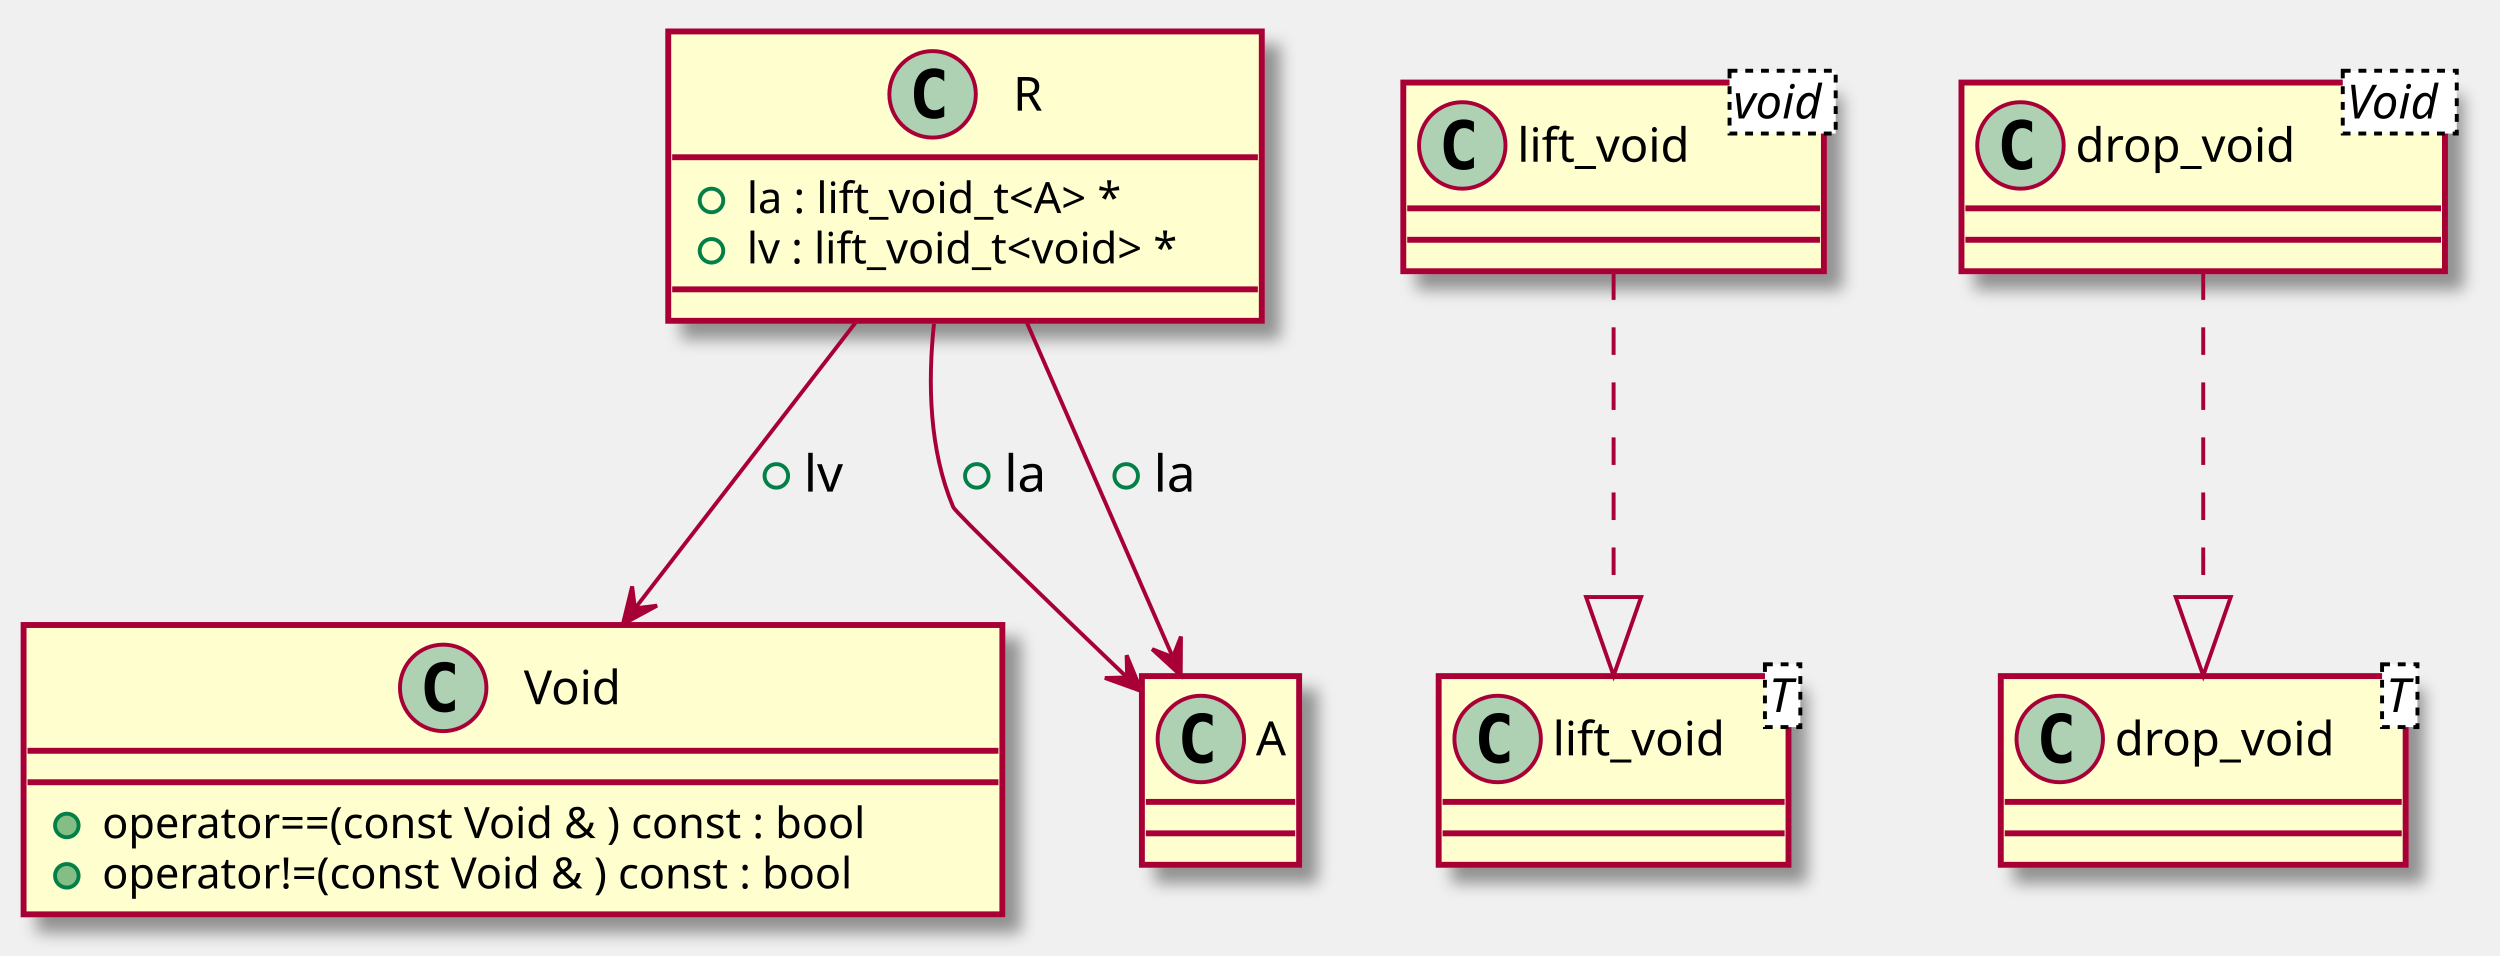
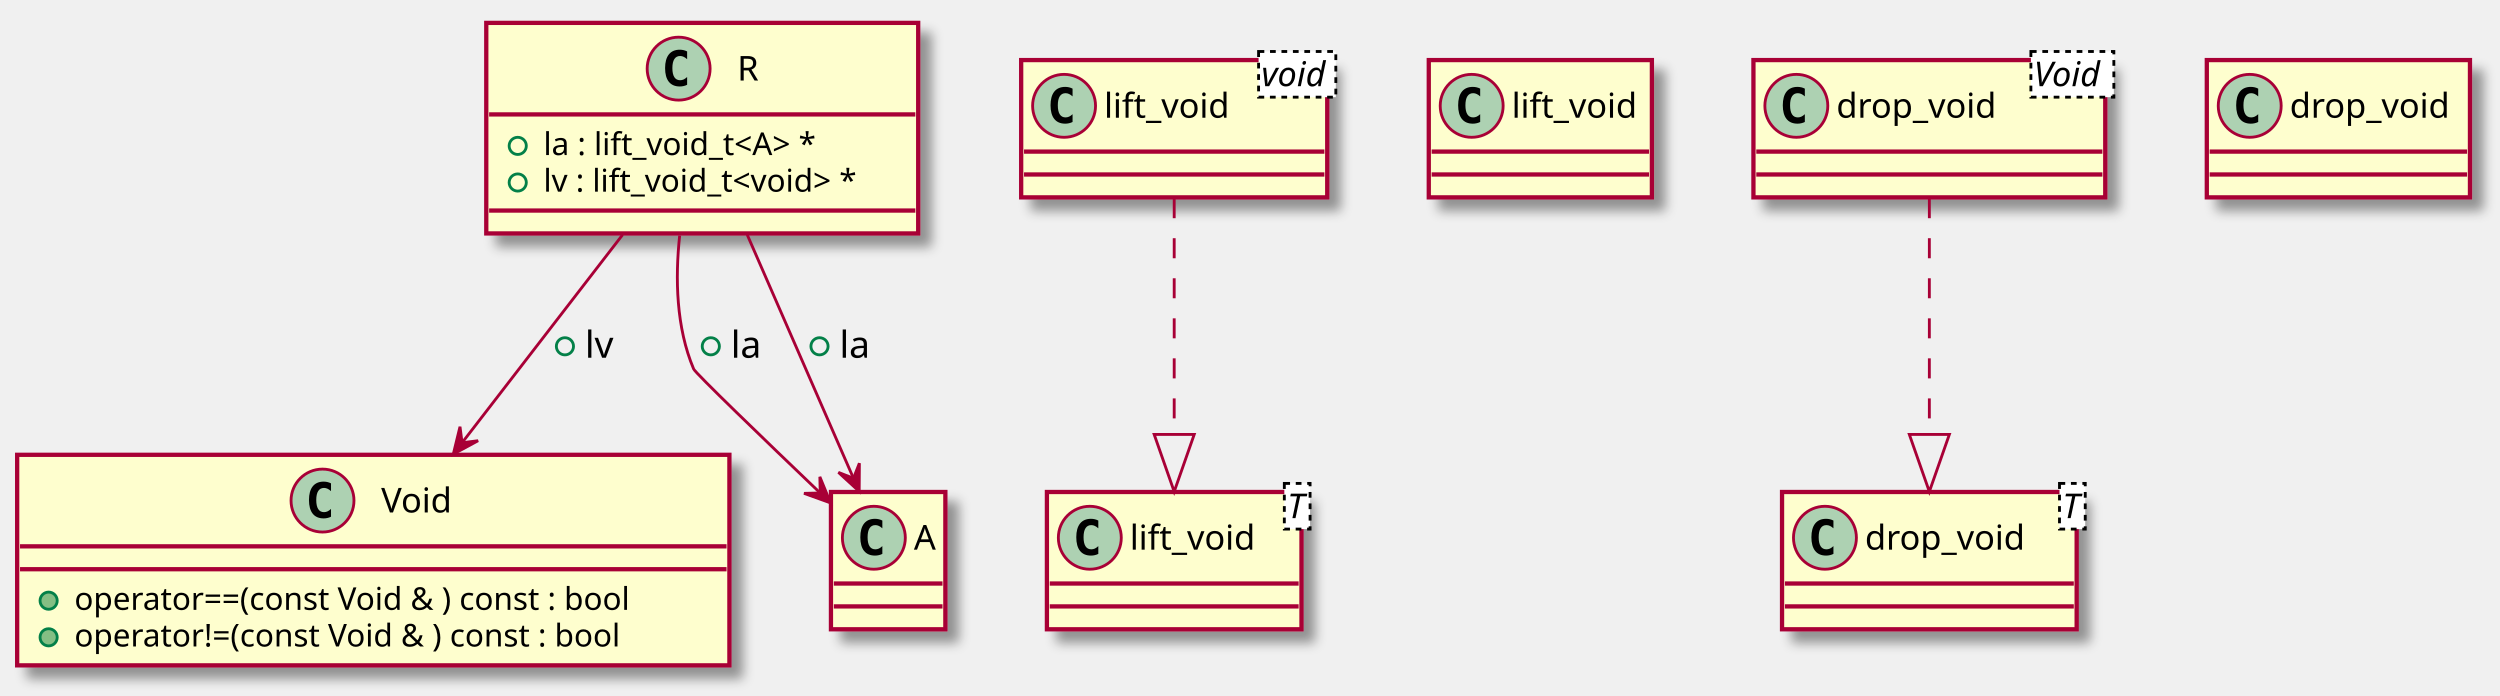
- <svg xmlns="http://www.w3.org/2000/svg" xmlns:xlink="http://www.w3.org/1999/xlink" contentScriptType="application/ecmascript" contentStyleType="text/css" height="243px" preserveAspectRatio="none" style="width:636px;height:243px;" version="1.1" viewBox="0 0 636 243" width="636px" zoomAndPan="magnify">
+ <svg xmlns="http://www.w3.org/2000/svg" xmlns:xlink="http://www.w3.org/1999/xlink" contentScriptType="application/ecmascript" contentStyleType="text/css" height="243px" preserveAspectRatio="none" style="width:874px;height:243px;" version="1.1" viewBox="0 0 874 243" width="874px" zoomAndPan="magnify">
  <defs>
-     <filter height="300%" id="fsf8au2u7q4fz" width="300%" x="-1" y="-1">
+     <filter height="300%" id="f1tlv2xsjgvzx9" width="300%" x="-1" y="-1">
      <feGaussianBlur result="blurOut" stdDeviation="2.0" />
      <feColorMatrix in="blurOut" result="blurOut2" type="matrix" values="0 0 0 0 0 0 0 0 0 0 0 0 0 0 0 0 0 0 .4 0" />
      <feOffset dx="4.0" dy="4.0" in="blurOut2" result="blurOut3" />
      <feBlend in="SourceGraphic" in2="blurOut3" mode="normal" />
    </filter>
    <style type="text/css">a:hover { text-decoration: underline; }</style>
  </defs>
  <g>
-     <a href="https://github.com/bkryza/clang-uml/blob/15bbb595b7602f0b746839016178c923d66c144b/tests/t00034/t00034.cc#L9" target="_top" title="Void" xlink:actuate="onRequest" xlink:href="https://github.com/bkryza/clang-uml/blob/15bbb595b7602f0b746839016178c923d66c144b/tests/t00034/t00034.cc#L9" xlink:show="new" xlink:title="Void" xlink:type="simple">
-       <rect fill="#FEFECE" filter="url(#fsf8au2u7q4fz)" height="73.609" id="C_0001704456490210873213" style="stroke: #A80036; stroke-width: 1.5;" width="249" x="6" y="159" />
+     <a href="https://github.com/bkryza/clang-uml/blob/001b09317582c303a46d11f36134c90add995eb3/tests/t00034/t00034.cc#L9" target="_top" title="Void" xlink:actuate="onRequest" xlink:href="https://github.com/bkryza/clang-uml/blob/001b09317582c303a46d11f36134c90add995eb3/tests/t00034/t00034.cc#L9" xlink:show="new" xlink:title="Void" xlink:type="simple">
+       <rect fill="#FEFECE" filter="url(#f1tlv2xsjgvzx9)" height="73.609" id="C_0001704456490210873213" style="stroke: #A80036; stroke-width: 1.5;" width="249" x="6" y="159" />
      <ellipse cx="112.75" cy="175" fill="#ADD1B2" rx="11" ry="11" style="stroke: #A80036; stroke-width: 1.0;" />
      <path d="M115.719,180.641 Q115.141,180.938 114.5,181.078 Q113.859,181.234 113.156,181.234 Q110.656,181.234 109.328,179.594 Q108.016,177.938 108.016,174.812 Q108.016,171.688 109.328,170.031 Q110.656,168.375 113.156,168.375 Q113.859,168.375 114.5,168.531 Q115.156,168.688 115.719,168.984 L115.719,171.703 Q115.094,171.125 114.5,170.859 Q113.906,170.578 113.281,170.578 Q111.938,170.578 111.25,171.656 Q110.562,172.719 110.562,174.812 Q110.562,176.906 111.25,177.984 Q111.938,179.047 113.281,179.047 Q113.906,179.047 114.5,178.781 Q115.094,178.5 115.719,177.922 L115.719,180.641 Z " />
      <text fill="#000000" font-family="sans-serif" font-size="12" lengthAdjust="spacingAndGlyphs" textLength="27" x="133.25" y="179.154">Void</text>
      <line style="stroke: #A80036; stroke-width: 1.5;" x1="7" x2="254" y1="191" y2="191" />
      <line style="stroke: #A80036; stroke-width: 1.5;" x1="7" x2="254" y1="199" y2="199" />
      <ellipse cx="17" cy="210" fill="#84BE84" rx="3" ry="3" style="stroke: #038048; stroke-width: 1.0;" />
      <text fill="#000000" font-family="sans-serif" font-size="11" lengthAdjust="spacingAndGlyphs" textLength="223" x="26" y="213.21">operator==(const Void &amp; ) const : bool</text>
      <ellipse cx="17" cy="222.805" fill="#84BE84" rx="3" ry="3" style="stroke: #038048; stroke-width: 1.0;" />
      <text fill="#000000" font-family="sans-serif" font-size="11" lengthAdjust="spacingAndGlyphs" textLength="217" x="26" y="226.015">operator!=(const Void &amp; ) const : bool</text>
    </a>
-     <a href="https://github.com/bkryza/clang-uml/blob/15bbb595b7602f0b746839016178c923d66c144b/tests/t00034/t00034.cc#L16" target="_top" title="lift_void" xlink:actuate="onRequest" xlink:href="https://github.com/bkryza/clang-uml/blob/15bbb595b7602f0b746839016178c923d66c144b/tests/t00034/t00034.cc#L16" xlink:show="new" xlink:title="lift_void" xlink:type="simple">
-       <rect fill="#FEFECE" filter="url(#fsf8au2u7q4fz)" height="48" id="C_0000867472442996685316" style="stroke: #A80036; stroke-width: 1.5;" width="89" x="366" y="172" />
+     <a href="https://github.com/bkryza/clang-uml/blob/001b09317582c303a46d11f36134c90add995eb3/tests/t00034/t00034.cc#L16" target="_top" title="lift_void" xlink:actuate="onRequest" xlink:href="https://github.com/bkryza/clang-uml/blob/001b09317582c303a46d11f36134c90add995eb3/tests/t00034/t00034.cc#L16" xlink:show="new" xlink:title="lift_void" xlink:type="simple">
+       <rect fill="#FEFECE" filter="url(#f1tlv2xsjgvzx9)" height="48" id="C_0000867472442996685316" style="stroke: #A80036; stroke-width: 1.5;" width="89" x="366" y="172" />
      <ellipse cx="381" cy="188" fill="#ADD1B2" rx="11" ry="11" style="stroke: #A80036; stroke-width: 1.0;" />
      <path d="M383.969,193.641 Q383.391,193.938 382.75,194.078 Q382.109,194.234 381.406,194.234 Q378.906,194.234 377.578,192.594 Q376.266,190.938 376.266,187.812 Q376.266,184.688 377.578,183.031 Q378.906,181.375 381.406,181.375 Q382.109,181.375 382.75,181.531 Q383.406,181.688 383.969,181.984 L383.969,184.703 Q383.344,184.125 382.75,183.859 Q382.156,183.578 381.531,183.578 Q380.188,183.578 379.5,184.656 Q378.812,185.719 378.812,187.812 Q378.812,189.906 379.5,190.984 Q380.188,192.047 381.531,192.047 Q382.156,192.047 382.75,191.781 Q383.344,191.5 383.969,190.922 L383.969,193.641 Z " />
      <text fill="#000000" font-family="sans-serif" font-size="12" lengthAdjust="spacingAndGlyphs" textLength="46" x="395" y="192.154">lift_void</text>
      <rect fill="#FFFFFF" height="15.969" style="stroke: #000000; stroke-width: 1.0; stroke-dasharray: 2.0,2.0;" width="9" x="449" y="169" />
      <text fill="#000000" font-family="sans-serif" font-size="12" font-style="italic" lengthAdjust="spacingAndGlyphs" textLength="7" x="450" y="181.139">T</text>
      <line style="stroke: #A80036; stroke-width: 1.5;" x1="367" x2="454" y1="204" y2="204" />
      <line style="stroke: #A80036; stroke-width: 1.5;" x1="367" x2="454" y1="212" y2="212" />
    </a>
-     <a href="https://github.com/bkryza/clang-uml/blob/15bbb595b7602f0b746839016178c923d66c144b/tests/t00034/t00034.cc#L20" target="_top" title="lift_void" xlink:actuate="onRequest" xlink:href="https://github.com/bkryza/clang-uml/blob/15bbb595b7602f0b746839016178c923d66c144b/tests/t00034/t00034.cc#L20" xlink:show="new" xlink:title="lift_void" xlink:type="simple">
-       <rect fill="#FEFECE" filter="url(#fsf8au2u7q4fz)" height="48" id="C_0000126450862226197239" style="stroke: #A80036; stroke-width: 1.5;" width="107" x="357" y="21" />
+     <a href="https://github.com/bkryza/clang-uml/blob/001b09317582c303a46d11f36134c90add995eb3/tests/t00034/t00034.cc#L20" target="_top" title="lift_void" xlink:actuate="onRequest" xlink:href="https://github.com/bkryza/clang-uml/blob/001b09317582c303a46d11f36134c90add995eb3/tests/t00034/t00034.cc#L20" xlink:show="new" xlink:title="lift_void" xlink:type="simple">
+       <rect fill="#FEFECE" filter="url(#f1tlv2xsjgvzx9)" height="48" id="C_0002248590285629363950" style="stroke: #A80036; stroke-width: 1.5;" width="78" x="499.5" y="21" />
+       <ellipse cx="514.5" cy="37" fill="#ADD1B2" rx="11" ry="11" style="stroke: #A80036; stroke-width: 1.0;" />
+       <path d="M517.469,42.641 Q516.891,42.938 516.25,43.078 Q515.609,43.234 514.906,43.234 Q512.406,43.234 511.078,41.594 Q509.766,39.938 509.766,36.812 Q509.766,33.688 511.078,32.031 Q512.406,30.375 514.906,30.375 Q515.609,30.375 516.25,30.531 Q516.906,30.688 517.469,30.984 L517.469,33.703 Q516.844,33.125 516.25,32.859 Q515.656,32.578 515.031,32.578 Q513.688,32.578 513,33.656 Q512.312,34.719 512.312,36.812 Q512.312,38.906 513,39.984 Q513.688,41.047 515.031,41.047 Q515.656,41.047 516.25,40.781 Q516.844,40.5 517.469,39.922 L517.469,42.641 Z " />
+       <text fill="#000000" font-family="sans-serif" font-size="12" lengthAdjust="spacingAndGlyphs" textLength="46" x="528.5" y="41.154">lift_void</text>
+       <line style="stroke: #A80036; stroke-width: 1.5;" x1="500.5" x2="576.5" y1="53" y2="53" />
+       <line style="stroke: #A80036; stroke-width: 1.5;" x1="500.5" x2="576.5" y1="61" y2="61" />
+     </a>
+     <a href="https://github.com/bkryza/clang-uml/blob/001b09317582c303a46d11f36134c90add995eb3/tests/t00034/t00034.cc#L20" target="_top" title="lift_void" xlink:actuate="onRequest" xlink:href="https://github.com/bkryza/clang-uml/blob/001b09317582c303a46d11f36134c90add995eb3/tests/t00034/t00034.cc#L20" xlink:show="new" xlink:title="lift_void" xlink:type="simple">
+       <rect fill="#FEFECE" filter="url(#f1tlv2xsjgvzx9)" height="48" id="C_0000126450862226197239" style="stroke: #A80036; stroke-width: 1.5;" width="107" x="357" y="21" />
      <ellipse cx="372" cy="37" fill="#ADD1B2" rx="11" ry="11" style="stroke: #A80036; stroke-width: 1.0;" />
      <path d="M374.969,42.641 Q374.391,42.938 373.75,43.078 Q373.109,43.234 372.406,43.234 Q369.906,43.234 368.578,41.594 Q367.266,39.938 367.266,36.812 Q367.266,33.688 368.578,32.031 Q369.906,30.375 372.406,30.375 Q373.109,30.375 373.75,30.531 Q374.406,30.688 374.969,30.984 L374.969,33.703 Q374.344,33.125 373.75,32.859 Q373.156,32.578 372.531,32.578 Q371.188,32.578 370.5,33.656 Q369.812,34.719 369.812,36.812 Q369.812,38.906 370.5,39.984 Q371.188,41.047 372.531,41.047 Q373.156,41.047 373.75,40.781 Q374.344,40.5 374.969,39.922 L374.969,42.641 Z " />
      <text fill="#000000" font-family="sans-serif" font-size="12" lengthAdjust="spacingAndGlyphs" textLength="46" x="386" y="41.154">lift_void</text>
      <rect fill="#FFFFFF" height="15.969" style="stroke: #000000; stroke-width: 1.0; stroke-dasharray: 2.0,2.0;" width="27" x="440" y="18" />
      <text fill="#000000" font-family="sans-serif" font-size="12" font-style="italic" lengthAdjust="spacingAndGlyphs" textLength="25" x="441" y="30.139">void</text>
      <line style="stroke: #A80036; stroke-width: 1.5;" x1="358" x2="463" y1="53" y2="53" />
      <line style="stroke: #A80036; stroke-width: 1.5;" x1="358" x2="463" y1="61" y2="61" />
    </a>
-     <a href="https://github.com/bkryza/clang-uml/blob/15bbb595b7602f0b746839016178c923d66c144b/tests/t00034/t00034.cc#L33" target="_top" title="drop_void" xlink:actuate="onRequest" xlink:href="https://github.com/bkryza/clang-uml/blob/15bbb595b7602f0b746839016178c923d66c144b/tests/t00034/t00034.cc#L33" xlink:show="new" xlink:title="drop_void" xlink:type="simple">
-       <rect fill="#FEFECE" filter="url(#fsf8au2u7q4fz)" height="48" id="C_0001578745816100337706" style="stroke: #A80036; stroke-width: 1.5;" width="103" x="509" y="172" />
-       <ellipse cx="524" cy="188" fill="#ADD1B2" rx="11" ry="11" style="stroke: #A80036; stroke-width: 1.0;" />
-       <path d="M526.969,193.641 Q526.391,193.938 525.75,194.078 Q525.109,194.234 524.406,194.234 Q521.906,194.234 520.578,192.594 Q519.266,190.938 519.266,187.812 Q519.266,184.688 520.578,183.031 Q521.906,181.375 524.406,181.375 Q525.109,181.375 525.75,181.531 Q526.406,181.688 526.969,181.984 L526.969,184.703 Q526.344,184.125 525.75,183.859 Q525.156,183.578 524.531,183.578 Q523.188,183.578 522.5,184.656 Q521.812,185.719 521.812,187.812 Q521.812,189.906 522.5,190.984 Q523.188,192.047 524.531,192.047 Q525.156,192.047 525.75,191.781 Q526.344,191.5 526.969,190.922 L526.969,193.641 Z " />
-       <text fill="#000000" font-family="sans-serif" font-size="12" lengthAdjust="spacingAndGlyphs" textLength="60" x="538" y="192.154">drop_void</text>
-       <rect fill="#FFFFFF" height="15.969" style="stroke: #000000; stroke-width: 1.0; stroke-dasharray: 2.0,2.0;" width="9" x="606" y="169" />
-       <text fill="#000000" font-family="sans-serif" font-size="12" font-style="italic" lengthAdjust="spacingAndGlyphs" textLength="7" x="607" y="181.139">T</text>
-       <line style="stroke: #A80036; stroke-width: 1.5;" x1="510" x2="611" y1="204" y2="204" />
-       <line style="stroke: #A80036; stroke-width: 1.5;" x1="510" x2="611" y1="212" y2="212" />
+     <a href="https://github.com/bkryza/clang-uml/blob/001b09317582c303a46d11f36134c90add995eb3/tests/t00034/t00034.cc#L33" target="_top" title="drop_void" xlink:actuate="onRequest" xlink:href="https://github.com/bkryza/clang-uml/blob/001b09317582c303a46d11f36134c90add995eb3/tests/t00034/t00034.cc#L33" xlink:show="new" xlink:title="drop_void" xlink:type="simple">
+       <rect fill="#FEFECE" filter="url(#f1tlv2xsjgvzx9)" height="48" id="C_0001578745816100337706" style="stroke: #A80036; stroke-width: 1.5;" width="103" x="623" y="172" />
+       <ellipse cx="638" cy="188" fill="#ADD1B2" rx="11" ry="11" style="stroke: #A80036; stroke-width: 1.0;" />
+       <path d="M640.969,193.641 Q640.391,193.938 639.75,194.078 Q639.109,194.234 638.406,194.234 Q635.906,194.234 634.578,192.594 Q633.266,190.938 633.266,187.812 Q633.266,184.688 634.578,183.031 Q635.906,181.375 638.406,181.375 Q639.109,181.375 639.75,181.531 Q640.406,181.688 640.969,181.984 L640.969,184.703 Q640.344,184.125 639.75,183.859 Q639.156,183.578 638.531,183.578 Q637.188,183.578 636.5,184.656 Q635.812,185.719 635.812,187.812 Q635.812,189.906 636.5,190.984 Q637.188,192.047 638.531,192.047 Q639.156,192.047 639.75,191.781 Q640.344,191.5 640.969,190.922 L640.969,193.641 Z " />
+       <text fill="#000000" font-family="sans-serif" font-size="12" lengthAdjust="spacingAndGlyphs" textLength="60" x="652" y="192.154">drop_void</text>
+       <rect fill="#FFFFFF" height="15.969" style="stroke: #000000; stroke-width: 1.0; stroke-dasharray: 2.0,2.0;" width="9" x="720" y="169" />
+       <text fill="#000000" font-family="sans-serif" font-size="12" font-style="italic" lengthAdjust="spacingAndGlyphs" textLength="7" x="721" y="181.139">T</text>
+       <line style="stroke: #A80036; stroke-width: 1.5;" x1="624" x2="725" y1="204" y2="204" />
+       <line style="stroke: #A80036; stroke-width: 1.5;" x1="624" x2="725" y1="212" y2="212" />
    </a>
-     <a href="https://github.com/bkryza/clang-uml/blob/15bbb595b7602f0b746839016178c923d66c144b/tests/t00034/t00034.cc#L37" target="_top" title="drop_void" xlink:actuate="onRequest" xlink:href="https://github.com/bkryza/clang-uml/blob/15bbb595b7602f0b746839016178c923d66c144b/tests/t00034/t00034.cc#L37" xlink:show="new" xlink:title="drop_void" xlink:type="simple">
-       <rect fill="#FEFECE" filter="url(#fsf8au2u7q4fz)" height="48" id="C_0001849836134504075115" style="stroke: #A80036; stroke-width: 1.5;" width="123" x="499" y="21" />
-       <ellipse cx="514" cy="37" fill="#ADD1B2" rx="11" ry="11" style="stroke: #A80036; stroke-width: 1.0;" />
-       <path d="M516.969,42.641 Q516.391,42.938 515.75,43.078 Q515.109,43.234 514.406,43.234 Q511.906,43.234 510.578,41.594 Q509.266,39.938 509.266,36.812 Q509.266,33.688 510.578,32.031 Q511.906,30.375 514.406,30.375 Q515.109,30.375 515.75,30.531 Q516.406,30.688 516.969,30.984 L516.969,33.703 Q516.344,33.125 515.75,32.859 Q515.156,32.578 514.531,32.578 Q513.188,32.578 512.5,33.656 Q511.812,34.719 511.812,36.812 Q511.812,38.906 512.5,39.984 Q513.188,41.047 514.531,41.047 Q515.156,41.047 515.75,40.781 Q516.344,40.5 516.969,39.922 L516.969,42.641 Z " />
-       <text fill="#000000" font-family="sans-serif" font-size="12" lengthAdjust="spacingAndGlyphs" textLength="60" x="528" y="41.154">drop_void</text>
-       <rect fill="#FFFFFF" height="15.969" style="stroke: #000000; stroke-width: 1.0; stroke-dasharray: 2.0,2.0;" width="29" x="596" y="18" />
-       <text fill="#000000" font-family="sans-serif" font-size="12" font-style="italic" lengthAdjust="spacingAndGlyphs" textLength="27" x="597" y="30.139">Void</text>
-       <line style="stroke: #A80036; stroke-width: 1.5;" x1="500" x2="621" y1="53" y2="53" />
-       <line style="stroke: #A80036; stroke-width: 1.5;" x1="500" x2="621" y1="61" y2="61" />
+     <a href="https://github.com/bkryza/clang-uml/blob/001b09317582c303a46d11f36134c90add995eb3/tests/t00034/t00034.cc#L37" target="_top" title="drop_void" xlink:actuate="onRequest" xlink:href="https://github.com/bkryza/clang-uml/blob/001b09317582c303a46d11f36134c90add995eb3/tests/t00034/t00034.cc#L37" xlink:show="new" xlink:title="drop_void" xlink:type="simple">
+       <rect fill="#FEFECE" filter="url(#f1tlv2xsjgvzx9)" height="48" id="C_0001117137420252603013" style="stroke: #A80036; stroke-width: 1.5;" width="92" x="771.5" y="21" />
+       <ellipse cx="786.5" cy="37" fill="#ADD1B2" rx="11" ry="11" style="stroke: #A80036; stroke-width: 1.0;" />
+       <path d="M789.469,42.641 Q788.891,42.938 788.25,43.078 Q787.609,43.234 786.906,43.234 Q784.406,43.234 783.078,41.594 Q781.766,39.938 781.766,36.812 Q781.766,33.688 783.078,32.031 Q784.406,30.375 786.906,30.375 Q787.609,30.375 788.25,30.531 Q788.906,30.688 789.469,30.984 L789.469,33.703 Q788.844,33.125 788.25,32.859 Q787.656,32.578 787.031,32.578 Q785.688,32.578 785,33.656 Q784.312,34.719 784.312,36.812 Q784.312,38.906 785,39.984 Q785.688,41.047 787.031,41.047 Q787.656,41.047 788.25,40.781 Q788.844,40.5 789.469,39.922 L789.469,42.641 Z " />
+       <text fill="#000000" font-family="sans-serif" font-size="12" lengthAdjust="spacingAndGlyphs" textLength="60" x="800.5" y="41.154">drop_void</text>
+       <line style="stroke: #A80036; stroke-width: 1.5;" x1="772.5" x2="862.5" y1="53" y2="53" />
+       <line style="stroke: #A80036; stroke-width: 1.5;" x1="772.5" x2="862.5" y1="61" y2="61" />
    </a>
-     <a href="https://github.com/bkryza/clang-uml/blob/15bbb595b7602f0b746839016178c923d66c144b/tests/t00034/t00034.cc#L43" target="_top" title="A" xlink:actuate="onRequest" xlink:href="https://github.com/bkryza/clang-uml/blob/15bbb595b7602f0b746839016178c923d66c144b/tests/t00034/t00034.cc#L43" xlink:show="new" xlink:title="A" xlink:type="simple">
-       <rect fill="#FEFECE" filter="url(#fsf8au2u7q4fz)" height="48" id="C_0001383912907884688827" style="stroke: #A80036; stroke-width: 1.5;" width="40" x="290.5" y="172" />
+     <a href="https://github.com/bkryza/clang-uml/blob/001b09317582c303a46d11f36134c90add995eb3/tests/t00034/t00034.cc#L37" target="_top" title="drop_void" xlink:actuate="onRequest" xlink:href="https://github.com/bkryza/clang-uml/blob/001b09317582c303a46d11f36134c90add995eb3/tests/t00034/t00034.cc#L37" xlink:show="new" xlink:title="drop_void" xlink:type="simple">
+       <rect fill="#FEFECE" filter="url(#f1tlv2xsjgvzx9)" height="48" id="C_0001849836134504075115" style="stroke: #A80036; stroke-width: 1.5;" width="123" x="613" y="21" />
+       <ellipse cx="628" cy="37" fill="#ADD1B2" rx="11" ry="11" style="stroke: #A80036; stroke-width: 1.0;" />
+       <path d="M630.969,42.641 Q630.391,42.938 629.75,43.078 Q629.109,43.234 628.406,43.234 Q625.906,43.234 624.578,41.594 Q623.266,39.938 623.266,36.812 Q623.266,33.688 624.578,32.031 Q625.906,30.375 628.406,30.375 Q629.109,30.375 629.75,30.531 Q630.406,30.688 630.969,30.984 L630.969,33.703 Q630.344,33.125 629.75,32.859 Q629.156,32.578 628.531,32.578 Q627.188,32.578 626.5,33.656 Q625.812,34.719 625.812,36.812 Q625.812,38.906 626.5,39.984 Q627.188,41.047 628.531,41.047 Q629.156,41.047 629.75,40.781 Q630.344,40.5 630.969,39.922 L630.969,42.641 Z " />
+       <text fill="#000000" font-family="sans-serif" font-size="12" lengthAdjust="spacingAndGlyphs" textLength="60" x="642" y="41.154">drop_void</text>
+       <rect fill="#FFFFFF" height="15.969" style="stroke: #000000; stroke-width: 1.0; stroke-dasharray: 2.0,2.0;" width="29" x="710" y="18" />
+       <text fill="#000000" font-family="sans-serif" font-size="12" font-style="italic" lengthAdjust="spacingAndGlyphs" textLength="27" x="711" y="30.139">Void</text>
+       <line style="stroke: #A80036; stroke-width: 1.5;" x1="614" x2="735" y1="53" y2="53" />
+       <line style="stroke: #A80036; stroke-width: 1.5;" x1="614" x2="735" y1="61" y2="61" />
+     </a>
+     <a href="https://github.com/bkryza/clang-uml/blob/001b09317582c303a46d11f36134c90add995eb3/tests/t00034/t00034.cc#L43" target="_top" title="A" xlink:actuate="onRequest" xlink:href="https://github.com/bkryza/clang-uml/blob/001b09317582c303a46d11f36134c90add995eb3/tests/t00034/t00034.cc#L43" xlink:show="new" xlink:title="A" xlink:type="simple">
+       <rect fill="#FEFECE" filter="url(#f1tlv2xsjgvzx9)" height="48" id="C_0001383912907884688827" style="stroke: #A80036; stroke-width: 1.5;" width="40" x="290.5" y="172" />
      <ellipse cx="305.5" cy="188" fill="#ADD1B2" rx="11" ry="11" style="stroke: #A80036; stroke-width: 1.0;" />
      <path d="M308.469,193.641 Q307.891,193.938 307.25,194.078 Q306.609,194.234 305.906,194.234 Q303.406,194.234 302.078,192.594 Q300.766,190.938 300.766,187.812 Q300.766,184.688 302.078,183.031 Q303.406,181.375 305.906,181.375 Q306.609,181.375 307.25,181.531 Q307.906,181.688 308.469,181.984 L308.469,184.703 Q307.844,184.125 307.25,183.859 Q306.656,183.578 306.031,183.578 Q304.688,183.578 304,184.656 Q303.312,185.719 303.312,187.812 Q303.312,189.906 304,190.984 Q304.688,192.047 306.031,192.047 Q306.656,192.047 307.25,191.781 Q307.844,191.5 308.469,190.922 L308.469,193.641 Z " />
      <text fill="#000000" font-family="sans-serif" font-size="12" lengthAdjust="spacingAndGlyphs" textLength="8" x="319.5" y="192.154">A</text>
      <line style="stroke: #A80036; stroke-width: 1.5;" x1="291.5" x2="329.5" y1="204" y2="204" />
      <line style="stroke: #A80036; stroke-width: 1.5;" x1="291.5" x2="329.5" y1="212" y2="212" />
    </a>
-     <a href="https://github.com/bkryza/clang-uml/blob/15bbb595b7602f0b746839016178c923d66c144b/tests/t00034/t00034.cc#L46" target="_top" title="R" xlink:actuate="onRequest" xlink:href="https://github.com/bkryza/clang-uml/blob/15bbb595b7602f0b746839016178c923d66c144b/tests/t00034/t00034.cc#L46" xlink:show="new" xlink:title="R" xlink:type="simple">
-       <rect fill="#FEFECE" filter="url(#fsf8au2u7q4fz)" height="73.609" id="C_0001713991735741265309" style="stroke: #A80036; stroke-width: 1.5;" width="151" x="170" y="8" />
+     <a href="https://github.com/bkryza/clang-uml/blob/001b09317582c303a46d11f36134c90add995eb3/tests/t00034/t00034.cc#L46" target="_top" title="R" xlink:actuate="onRequest" xlink:href="https://github.com/bkryza/clang-uml/blob/001b09317582c303a46d11f36134c90add995eb3/tests/t00034/t00034.cc#L46" xlink:show="new" xlink:title="R" xlink:type="simple">
+       <rect fill="#FEFECE" filter="url(#f1tlv2xsjgvzx9)" height="73.609" id="C_0001713991735741265309" style="stroke: #A80036; stroke-width: 1.5;" width="151" x="170" y="8" />
      <ellipse cx="237.25" cy="24" fill="#ADD1B2" rx="11" ry="11" style="stroke: #A80036; stroke-width: 1.0;" />
      <path d="M240.219,29.641 Q239.641,29.938 239,30.078 Q238.359,30.234 237.656,30.234 Q235.156,30.234 233.828,28.594 Q232.516,26.938 232.516,23.812 Q232.516,20.688 233.828,19.031 Q235.156,17.375 237.656,17.375 Q238.359,17.375 239,17.531 Q239.656,17.688 240.219,17.984 L240.219,20.703 Q239.594,20.125 239,19.859 Q238.406,19.578 237.781,19.578 Q236.438,19.578 235.75,20.656 Q235.062,21.719 235.062,23.812 Q235.062,25.906 235.75,26.984 Q236.438,28.047 237.781,28.047 Q238.406,28.047 239,27.781 Q239.594,27.5 240.219,26.922 L240.219,29.641 Z " />
      <text fill="#000000" font-family="sans-serif" font-size="12" lengthAdjust="spacingAndGlyphs" textLength="8" x="257.75" y="28.154">R</text>
      <line style="stroke: #A80036; stroke-width: 1.5;" x1="171" x2="320" y1="40" y2="40" />
    </a>
-     <a href="https://github.com/bkryza/clang-uml/blob/15bbb595b7602f0b746839016178c923d66c144b/tests/t00034/t00034.cc#L47" target="_top" title="la" xlink:actuate="onRequest" xlink:href="https://github.com/bkryza/clang-uml/blob/15bbb595b7602f0b746839016178c923d66c144b/tests/t00034/t00034.cc#L47" xlink:show="new" xlink:title="la" xlink:type="simple">
+     <a href="https://github.com/bkryza/clang-uml/blob/001b09317582c303a46d11f36134c90add995eb3/tests/t00034/t00034.cc#L47" target="_top" title="la" xlink:actuate="onRequest" xlink:href="https://github.com/bkryza/clang-uml/blob/001b09317582c303a46d11f36134c90add995eb3/tests/t00034/t00034.cc#L47" xlink:show="new" xlink:title="la" xlink:type="simple">
      <rect fill="#FEFECE" height="10" style="stroke: none; stroke-width: 1.0;" width="20" x="176" y="46" />
      <ellipse cx="181" cy="51" fill="none" rx="3" ry="3" style="stroke: #038048; stroke-width: 1.0;" />
    </a>
-     <a href="https://github.com/bkryza/clang-uml/blob/15bbb595b7602f0b746839016178c923d66c144b/tests/t00034/t00034.cc#L47" target="_top" title="la" xlink:actuate="onRequest" xlink:href="https://github.com/bkryza/clang-uml/blob/15bbb595b7602f0b746839016178c923d66c144b/tests/t00034/t00034.cc#L47" xlink:show="new" xlink:title="la" xlink:type="simple">
+     <a href="https://github.com/bkryza/clang-uml/blob/001b09317582c303a46d11f36134c90add995eb3/tests/t00034/t00034.cc#L47" target="_top" title="la" xlink:actuate="onRequest" xlink:href="https://github.com/bkryza/clang-uml/blob/001b09317582c303a46d11f36134c90add995eb3/tests/t00034/t00034.cc#L47" xlink:show="new" xlink:title="la" xlink:type="simple">
      <text fill="#000000" font-family="sans-serif" font-size="11" lengthAdjust="spacingAndGlyphs" textLength="110" x="190" y="54.21">la : lift_void_t&lt;A&gt; *</text>
    </a>
-     <a href="https://github.com/bkryza/clang-uml/blob/15bbb595b7602f0b746839016178c923d66c144b/tests/t00034/t00034.cc#L48" target="_top" title="lv" xlink:actuate="onRequest" xlink:href="https://github.com/bkryza/clang-uml/blob/15bbb595b7602f0b746839016178c923d66c144b/tests/t00034/t00034.cc#L48" xlink:show="new" xlink:title="lv" xlink:type="simple">
+     <a href="https://github.com/bkryza/clang-uml/blob/001b09317582c303a46d11f36134c90add995eb3/tests/t00034/t00034.cc#L48" target="_top" title="lv" xlink:actuate="onRequest" xlink:href="https://github.com/bkryza/clang-uml/blob/001b09317582c303a46d11f36134c90add995eb3/tests/t00034/t00034.cc#L48" xlink:show="new" xlink:title="lv" xlink:type="simple">
      <rect fill="#FEFECE" height="10" style="stroke: none; stroke-width: 1.0;" width="20" x="176" y="58.805" />
      <ellipse cx="181" cy="63.805" fill="none" rx="3" ry="3" style="stroke: #038048; stroke-width: 1.0;" />
    </a>
-     <a href="https://github.com/bkryza/clang-uml/blob/15bbb595b7602f0b746839016178c923d66c144b/tests/t00034/t00034.cc#L48" target="_top" title="lv" xlink:actuate="onRequest" xlink:href="https://github.com/bkryza/clang-uml/blob/15bbb595b7602f0b746839016178c923d66c144b/tests/t00034/t00034.cc#L48" xlink:show="new" xlink:title="lv" xlink:type="simple">
+     <a href="https://github.com/bkryza/clang-uml/blob/001b09317582c303a46d11f36134c90add995eb3/tests/t00034/t00034.cc#L48" target="_top" title="lv" xlink:actuate="onRequest" xlink:href="https://github.com/bkryza/clang-uml/blob/001b09317582c303a46d11f36134c90add995eb3/tests/t00034/t00034.cc#L48" xlink:show="new" xlink:title="lv" xlink:type="simple">
      <text fill="#000000" font-family="sans-serif" font-size="11" lengthAdjust="spacingAndGlyphs" textLength="125" x="190" y="67.015">lv : lift_void_t&lt;void&gt; *</text>
    </a>
    <line style="stroke: #A80036; stroke-width: 1.5;" x1="171" x2="320" y1="73.609" y2="73.609" />
    <path d="M410.5,69.28 C410.5,91.26 410.5,124.76 410.5,151.66 " fill="none" id="C_0000126450862226197239-&gt;C_0000867472442996685316" style="stroke: #A80036; stroke-width: 1.0; stroke-dasharray: 7.0,7.0;" />
    <polygon fill="none" points="417.5,151.88,410.5,171.88,403.5,151.88,417.5,151.88" style="stroke: #A80036; stroke-width: 1.0;" />
-     <path d="M560.5,69.28 C560.5,91.26 560.5,124.76 560.5,151.66 " fill="none" id="C_0001849836134504075115-&gt;C_0001578745816100337706" style="stroke: #A80036; stroke-width: 1.0; stroke-dasharray: 7.0,7.0;" />
-     <polygon fill="none" points="567.5,151.88,560.5,171.88,553.5,151.88,567.5,151.88" style="stroke: #A80036; stroke-width: 1.0;" />
+     <path d="M674.5,69.28 C674.5,91.26 674.5,124.76 674.5,151.66 " fill="none" id="C_0001849836134504075115-&gt;C_0001578745816100337706" style="stroke: #A80036; stroke-width: 1.0; stroke-dasharray: 7.0,7.0;" />
+     <polygon fill="none" points="681.5,151.88,674.5,171.88,667.5,151.88,681.5,151.88" style="stroke: #A80036; stroke-width: 1.0;" />
    <path d="M237.61,82.35 C236.01,97.33 236.38,114.52 242.5,129 C243.11,130.45 267.22,153.68 286.56,172.18 " fill="none" id="C_0001713991735741265309-&gt;C_0001383912907884688827" style="stroke: #A80036; stroke-width: 1.0;" />
    <polygon fill="#A80036" points="290.36,175.81,286.621,166.698,286.747,172.354,281.091,172.48,290.36,175.81" style="stroke: #A80036; stroke-width: 1.0;" />
    <ellipse cx="248.5" cy="121.066" fill="none" rx="3" ry="3" style="stroke: #038048; stroke-width: 1.0;" />
    <text fill="#000000" font-family="sans-serif" font-size="13" lengthAdjust="spacingAndGlyphs" textLength="11" x="255.5" y="125.067">la</text>
    <path d="M261.23,82.07 C272.65,108.23 287.86,143.1 298.34,167.13 " fill="none" id="C_0001713991735741265309-&gt;C_0001383912907884688827-1" style="stroke: #A80036; stroke-width: 1.0;" />
    <polygon fill="#A80036" points="300.37,171.79,300.438,161.941,298.371,167.207,293.106,165.139,300.37,171.79" style="stroke: #A80036; stroke-width: 1.0;" />
    <ellipse cx="286.5" cy="121.066" fill="none" rx="3" ry="3" style="stroke: #038048; stroke-width: 1.0;" />
    <text fill="#000000" font-family="sans-serif" font-size="13" lengthAdjust="spacingAndGlyphs" textLength="11" x="293.5" y="125.067">la</text>
    <path d="M217.66,82.07 C200.77,103.96 179.16,131.95 161.69,154.59 " fill="none" id="C_0001713991735741265309-&gt;C_0001704456490210873213" style="stroke: #A80036; stroke-width: 1.0;" />
    <polygon fill="#A80036" points="158.48,158.75,167.148,154.073,161.537,154.793,160.817,149.182,158.48,158.75" style="stroke: #A80036; stroke-width: 1.0;" />
    <ellipse cx="197.5" cy="121.066" fill="none" rx="3" ry="3" style="stroke: #038048; stroke-width: 1.0;" />
    <text fill="#000000" font-family="sans-serif" font-size="13" lengthAdjust="spacingAndGlyphs" textLength="10" x="204.5" y="125.067">lv</text>
  </g>
</svg>
